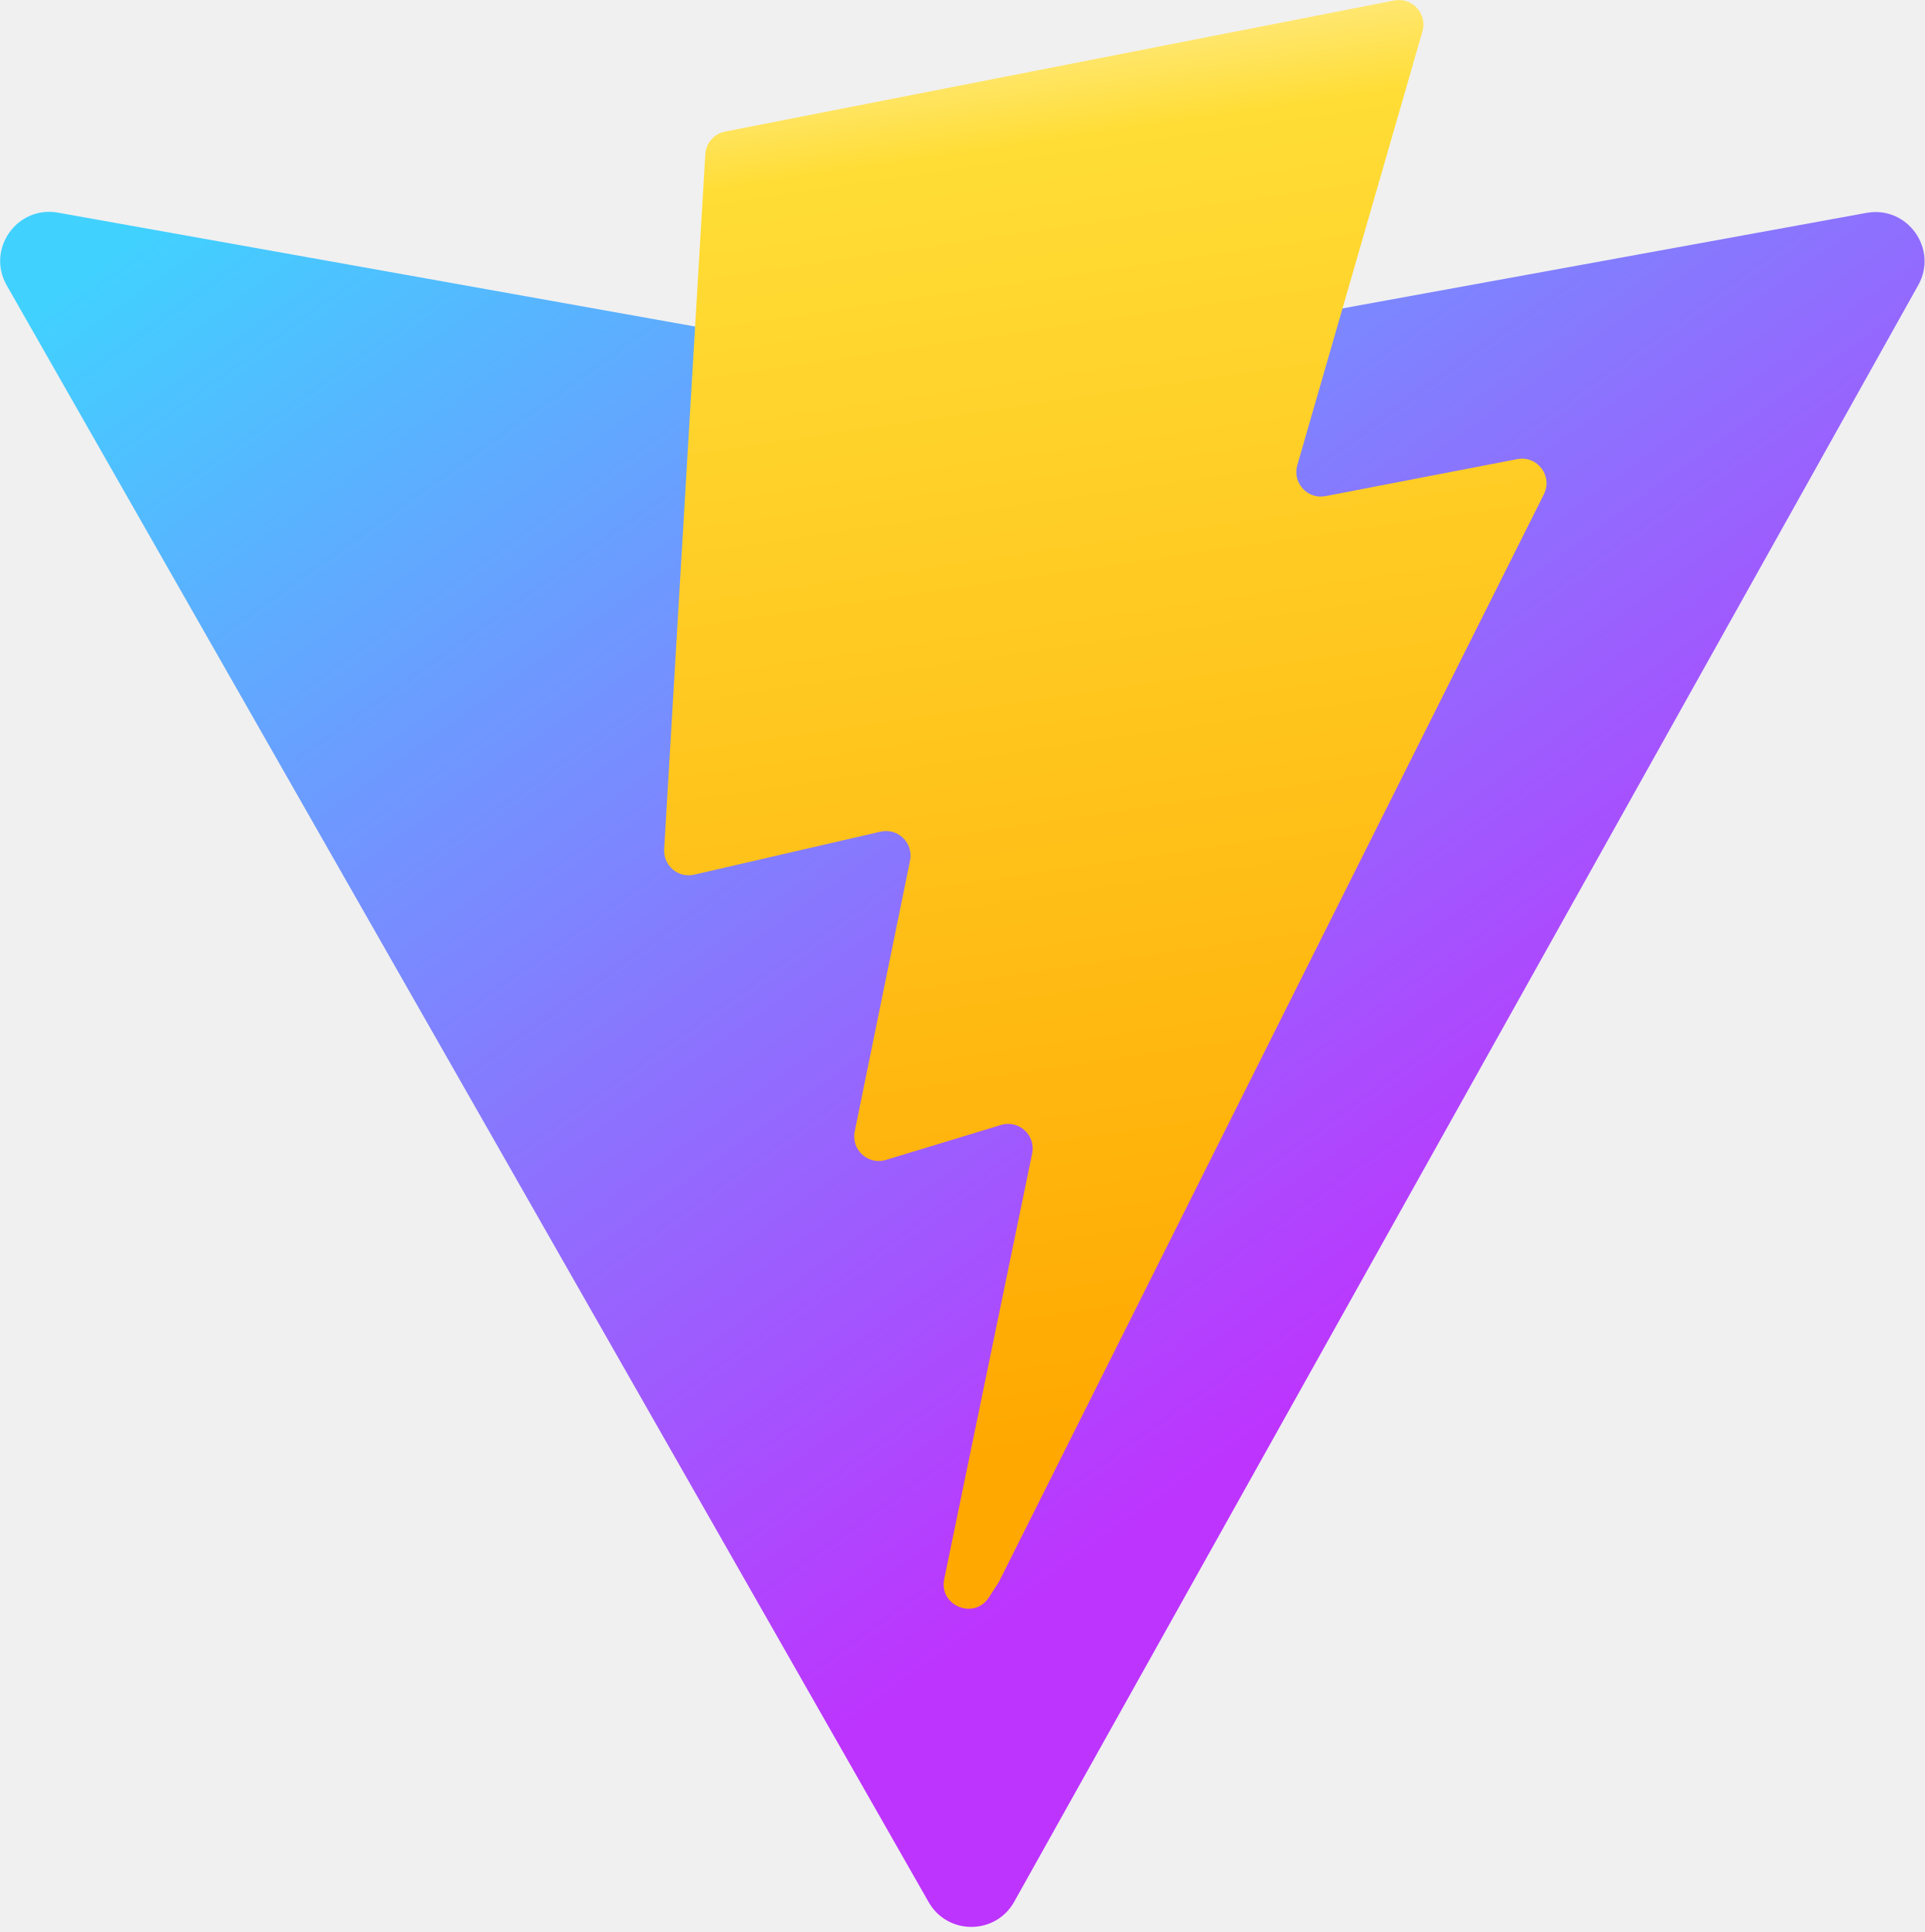
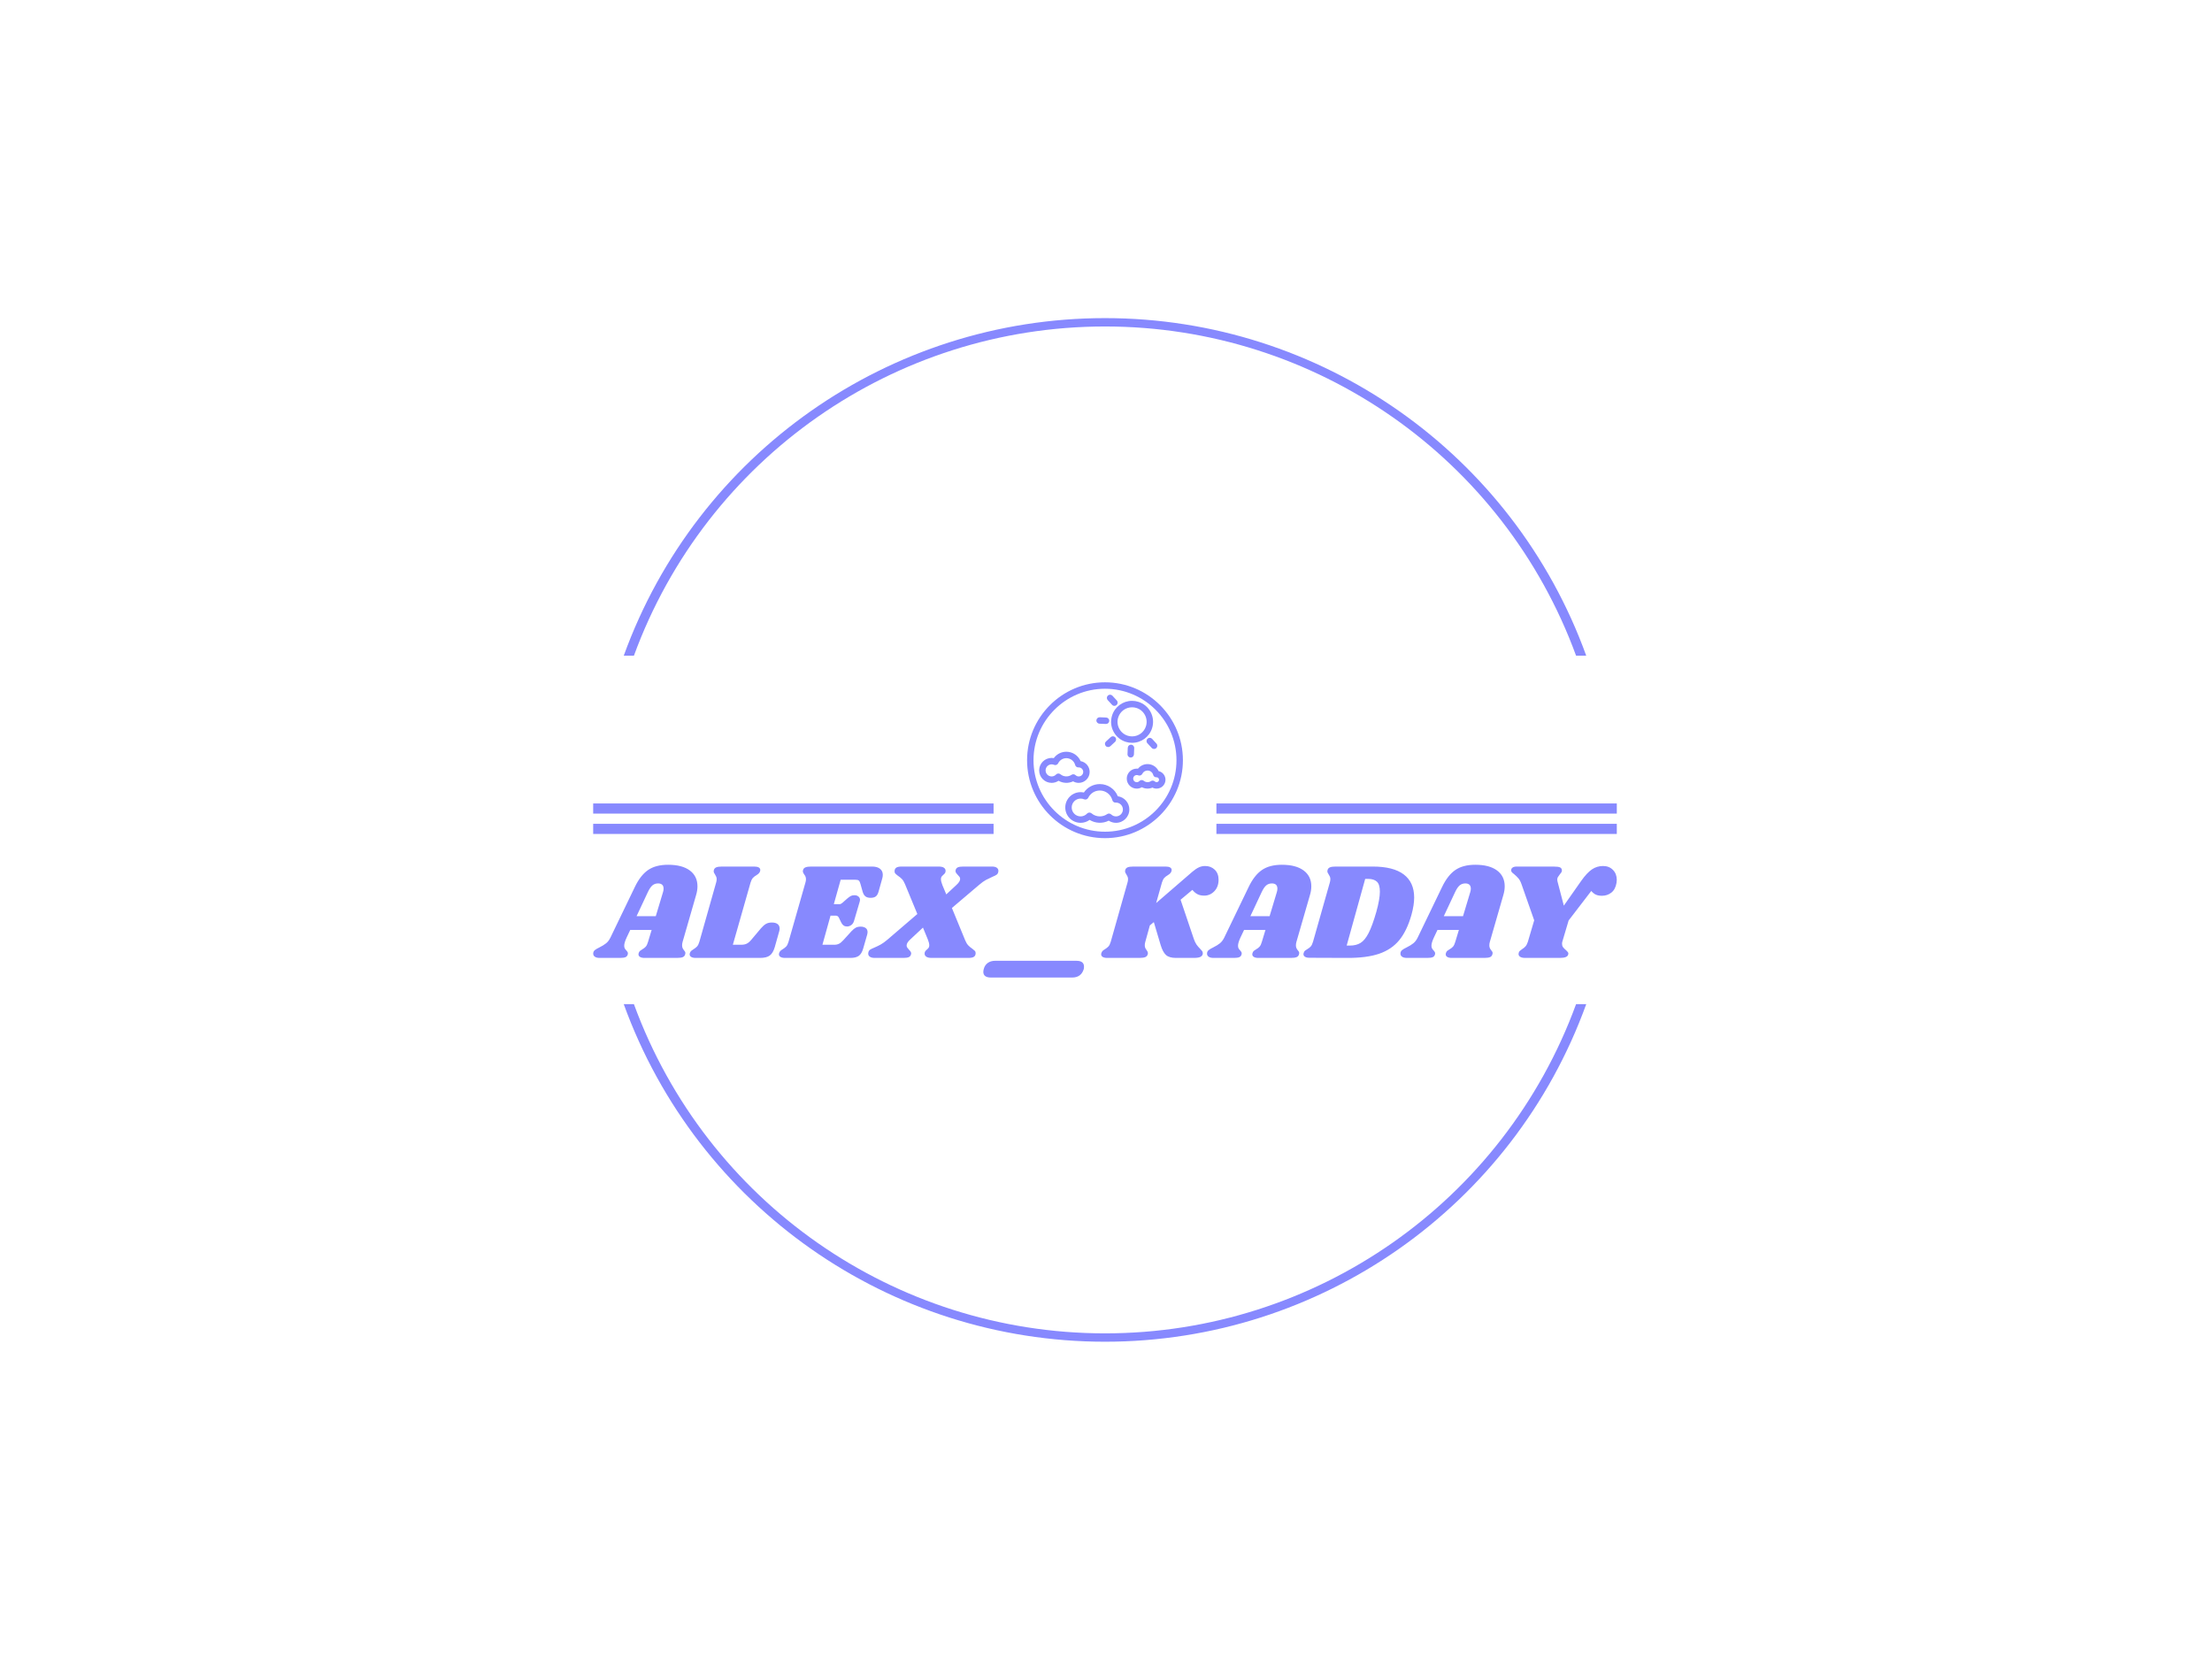
- <svg xmlns="http://www.w3.org/2000/svg" aria-hidden="true" role="img" class="iconify iconify--logos" width="31.88" height="32" preserveAspectRatio="xMidYMid meet" viewBox="0 0 256 257">
-   <defs>
-     <linearGradient id="IconifyId1813088fe1fbc01fb466" x1="-.828%" x2="57.636%" y1="7.652%" y2="78.411%">
-       <stop offset="0%" stop-color="#41D1FF" />
-       <stop offset="100%" stop-color="#BD34FE" />
-     </linearGradient>
-     <linearGradient id="IconifyId1813088fe1fbc01fb467" x1="43.376%" x2="50.316%" y1="2.242%" y2="89.03%">
-       <stop offset="0%" stop-color="#FFEA83" />
-       <stop offset="8.333%" stop-color="#FFDD35" />
-       <stop offset="100%" stop-color="#FFA800" />
-     </linearGradient>
-   </defs>
-   <path fill="url(#IconifyId1813088fe1fbc01fb466)" d="M255.153 37.938L134.897 252.976c-2.483 4.44-8.862 4.466-11.382.048L.875 37.958c-2.746-4.814 1.371-10.646 6.827-9.67l120.385 21.517a6.537 6.537 0 0 0 2.322-.004l117.867-21.483c5.438-.991 9.574 4.796 6.877 9.62Z" />
-   <path fill="url(#IconifyId1813088fe1fbc01fb467)" d="M185.432.063L96.44 17.501a3.268 3.268 0 0 0-2.634 3.014l-5.474 92.456a3.268 3.268 0 0 0 3.997 3.378l24.777-5.718c2.318-.535 4.413 1.507 3.936 3.838l-7.361 36.047c-.495 2.426 1.782 4.5 4.151 3.78l15.304-4.649c2.372-.72 4.652 1.36 4.15 3.788l-11.698 56.621c-.732 3.542 3.979 5.473 5.943 2.437l1.313-2.028l72.516-144.72c1.215-2.423-.88-5.186-3.54-4.672l-25.505 4.922c-2.396.462-4.435-1.77-3.759-4.114l16.646-57.705c.677-2.35-1.37-4.583-3.769-4.113Z" />
+ <svg xmlns="http://www.w3.org/2000/svg" version="1.1" width="2000" height="1500" viewBox="0 0 2000 1500">
+   <rect width="2000" height="1500" fill="#ffffff" />
+   <g transform="matrix(0.75,0,0,0.75,249.0909,282.7536)">
+     <svg viewBox="0 0 396 247" data-background-color="#ffffff" preserveAspectRatio="xMidYMid meet" height="1247" width="2000">
+       <g id="tight-bounds" transform="matrix(1,0,0,1,0.24,-0.1)">
+         <svg viewBox="0 0 395.52 247.2" height="247.2" width="395.52">
+           <g>
+             <svg />
+           </g>
+           <g>
+             <svg viewBox="0 0 395.52 247.2" height="247.2" width="395.52">
+               <g transform="matrix(1,0,0,1,75.54432,88.35271)">
+                 <svg viewBox="0 0 244.431 70.495" height="70.495" width="244.431">
+                   <g>
+                     <svg viewBox="0 0 244.431 70.495" height="70.495" width="244.431">
+                       <g transform="matrix(1,0,0,1,0,43.56848)">
+                         <svg viewBox="0 0 244.431 26.926" height="26.926" width="244.431">
+                           <g id="textblocktransform">
+                             <svg viewBox="0 0 244.431 26.926" height="26.926" width="244.431" id="textblock">
+                               <g>
+                                 <svg viewBox="0 0 244.431 26.926" height="26.926" width="244.431">
+                                   <g transform="matrix(1,0,0,1,0,0)">
+                                     <svg width="244.431" viewBox="-2.05 -33.95 373.08 41.1" height="26.926" data-palette-color="#8789fe">
+                                       <path d="M35.45-22.9L30.55-5.9Q30.35-5.25 30.35-4.6L30.35-4.6Q30.35-4.05 30.5-3.68 30.65-3.3 30.83-3.08 31-2.85 31.05-2.75L31.05-2.75Q31.55-2.25 31.55-1.75L31.55-1.75Q31.55-1.65 31.45-1.25L31.45-1.25Q31.25-0.55 30.58-0.28 29.9 0 28.5 0L28.5 0 16.65 0Q15.6 0 15.03-0.35 14.45-0.7 14.45-1.3L14.45-1.3Q14.45-1.6 14.6-1.95L14.6-1.95Q14.75-2.35 15.03-2.58 15.3-2.8 15.8-3.1L15.8-3.1Q16.6-3.55 17.1-4.1 17.6-4.65 17.95-5.9L17.95-5.9 19.25-10.2 11.45-10.2 10.1-7.35Q9.25-5.5 9.25-4.45L9.25-4.45Q9.25-3.85 9.45-3.48 9.65-3.1 10.05-2.7L10.05-2.7Q10.4-2.3 10.53-2.02 10.65-1.75 10.55-1.3L10.55-1.3Q10.35-0.55 9.73-0.28 9.1 0 7.75 0L7.75 0 0.3 0Q-0.85 0-1.45-0.43-2.05-0.85-2.05-1.55L-2.05-1.55Q-2.05-2.35-1.48-2.83-0.9-3.3 0.25-3.85L0.25-3.85Q1.75-4.6 2.65-5.33 3.55-6.05 4.2-7.35L4.2-7.35 13.1-25.8Q15.15-30.1 17.93-32.02 20.7-33.95 25.25-33.95L25.25-33.95Q30.35-33.95 33.15-31.88 35.95-29.8 35.95-26.1L35.95-26.1Q35.95-24.55 35.45-22.9L35.45-22.9ZM13.75-15.2L20.75-15.2 23.4-24Q23.6-24.6 23.6-25.25L23.6-25.25Q23.6-26.2 23.08-26.68 22.55-27.15 21.6-27.15L21.6-27.15Q20.4-27.15 19.55-26.45 18.7-25.75 17.85-23.95L17.85-23.95 13.75-15.2ZM63.05-12.9Q64.45-12.9 65.17-12.33 65.9-11.75 65.9-10.7L65.9-10.7Q65.9-10.25 65.75-9.7L65.75-9.7 64.1-3.85Q63.45-1.7 62.27-0.85 61.1 0 58.8 0L58.8 0 35.3 0Q34.25 0 33.67-0.35 33.1-0.7 33.1-1.3L33.1-1.3Q33.1-1.6 33.25-1.95L33.25-1.95Q33.4-2.35 33.75-2.63 34.1-2.9 34.5-3.15L34.5-3.15Q35.3-3.65 35.8-4.17 36.3-4.7 36.65-5.9L36.65-5.9 42.75-27.45Q42.95-28.1 42.95-28.7L42.95-28.7Q42.95-29.25 42.77-29.63 42.6-30 42.3-30.5L42.3-30.5Q41.85-31.15 41.85-31.55L41.85-31.55Q41.85-31.7 41.95-32.1L41.95-32.1Q42.15-32.75 42.82-33.02 43.5-33.3 44.9-33.3L44.9-33.3 56.65-33.3Q57.7-33.3 58.27-32.98 58.85-32.65 58.85-32.05L58.85-32.05Q58.85-31.8 58.7-31.4L58.7-31.4Q58.55-31.05 58.27-30.78 58-30.5 57.77-30.38 57.55-30.25 57.45-30.15L57.45-30.15Q56.65-29.7 56.15-29.15 55.65-28.6 55.3-27.45L55.3-27.45 48.85-4.8 51.95-4.8Q53.1-4.8 53.92-5.2 54.75-5.6 55.65-6.7L55.65-6.7 59.1-10.8Q60.05-11.9 60.92-12.4 61.8-12.9 63.05-12.9L63.05-12.9ZM99.59-33.3Q101.45-33.3 102.47-32.5 103.5-31.7 103.5-30.3L103.5-30.3Q103.5-29.6 103.3-28.95L103.3-28.95 102-24.3Q101.65-22.95 100.97-22.43 100.3-21.9 99.05-21.9L99.05-21.9Q97.85-21.9 97.17-22.43 96.5-22.95 96.15-24.15L96.15-24.15 95.35-27Q95.1-27.9 94.75-28.2 94.4-28.5 93.4-28.5L93.4-28.5 88.15-28.5 85.65-19.6 87.85-19.6Q88.2-19.6 88.8-20.1L88.8-20.1 90.5-21.6Q91.25-22.25 91.8-22.55 92.35-22.85 93.15-22.85L93.15-22.85Q94.05-22.85 94.62-22.38 95.2-21.9 95.2-21.15L95.2-21.15Q95.2-20.95 95.1-20.55L95.1-20.55 93.05-13.6Q92.75-12.5 92.02-11.98 91.3-11.45 90.45-11.45L90.45-11.45Q89.05-11.45 88.35-12.9L88.35-12.9 87.5-14.65Q87.15-15.4 86.4-15.4L86.4-15.4 84.45-15.4 81.5-4.8 85.9-4.8Q86.85-4.8 87.57-5.18 88.3-5.55 89.15-6.5L89.15-6.5 92.15-9.8Q92.95-10.65 93.67-11.03 94.4-11.4 95.45-11.4L95.45-11.4Q96.55-11.4 97.25-10.9 97.95-10.4 97.95-9.4L97.95-9.4Q97.95-9 97.8-8.45L97.8-8.45 96.35-3.4Q95.8-1.5 94.75-0.75 93.7 0 91.7 0L91.7 0 67.85 0Q66.8 0 66.22-0.35 65.65-0.7 65.65-1.3L65.65-1.3Q65.65-1.6 65.8-1.95L65.8-1.95Q66-2.5 66.45-2.8 66.9-3.1 67-3.15L67-3.15Q67.8-3.65 68.3-4.17 68.8-4.7 69.15-5.9L69.15-5.9 75.3-27.45Q75.5-28.1 75.5-28.65L75.5-28.65Q75.5-29.25 75.32-29.65 75.15-30.05 74.8-30.5L74.8-30.5Q74.35-31.15 74.35-31.55L74.35-31.55Q74.35-31.7 74.45-32.1L74.45-32.1Q74.65-32.75 75.35-33.02 76.05-33.3 77.4-33.3L77.4-33.3 99.59-33.3ZM143.29-33.3Q144.44-33.3 145.04-32.88 145.64-32.45 145.64-31.75L145.64-31.75Q145.64-31.45 145.59-31.3L145.59-31.3Q145.44-30.65 144.99-30.33 144.54-30 143.54-29.6L143.54-29.6Q142.19-29 141.12-28.43 140.04-27.85 138.64-26.65L138.64-26.65 128.69-18.2 133.54-6.4Q134.04-5.2 134.67-4.55 135.29-3.9 136.19-3.3L136.19-3.3Q136.84-2.8 137.09-2.53 137.34-2.25 137.34-1.75L137.34-1.75Q137.34-0.85 136.74-0.43 136.14 0 134.74 0L134.74 0 121.29 0Q119.99 0 119.37-0.43 118.74-0.85 118.74-1.55L118.74-1.55Q118.74-1.85 118.79-2L118.79-2Q118.89-2.35 119.14-2.63 119.39-2.9 119.64-3.1L119.64-3.1Q120.04-3.45 120.24-3.75 120.44-4.05 120.44-4.6L120.44-4.6Q120.44-5.45 119.89-6.8L119.89-6.8 118.14-11.05 113.59-6.8Q112.19-5.55 112.19-4.55L112.19-4.55Q112.19-4.1 112.39-3.8 112.59-3.5 113.04-3L113.04-3Q113.49-2.55 113.72-2.15 113.94-1.75 113.79-1.3L113.79-1.3Q113.59-0.55 112.97-0.28 112.34 0 110.99 0L110.99 0 100.54 0Q99.39 0 98.79-0.43 98.19-0.85 98.19-1.55L98.19-1.55Q98.19-1.85 98.24-2L98.24-2Q98.39-2.65 98.84-2.98 99.29-3.3 100.29-3.7L100.29-3.7Q101.69-4.3 102.77-4.9 103.84-5.5 105.19-6.65L105.19-6.65 116.09-16 111.59-26.9Q111.09-28.1 110.47-28.75 109.84-29.4 108.94-30L108.94-30Q108.29-30.5 108.04-30.78 107.79-31.05 107.79-31.55L107.79-31.55Q107.79-32.45 108.39-32.88 108.99-33.3 110.39-33.3L110.39-33.3 123.84-33.3Q125.14-33.3 125.77-32.88 126.39-32.45 126.39-31.75L126.39-31.75Q126.39-31.45 126.34-31.3L126.34-31.3Q126.24-30.95 125.99-30.68 125.74-30.4 125.49-30.2L125.49-30.2Q125.09-29.85 124.89-29.55 124.69-29.25 124.69-28.7L124.69-28.7Q124.69-27.9 125.24-26.5L125.24-26.5 126.64-23.15 130.24-26.5Q131.69-27.8 131.69-28.75L131.69-28.75Q131.69-29.2 131.47-29.53 131.24-29.85 130.79-30.3L130.79-30.3Q130.69-30.4 130.42-30.73 130.14-31.05 130.04-31.38 129.94-31.7 130.04-32L130.04-32Q130.24-32.75 130.87-33.02 131.49-33.3 132.84-33.3L132.84-33.3 143.29-33.3ZM140.29 4.1Q140.64 2.65 141.74 1.85 142.84 1.05 144.44 1.05L144.44 1.05 174.09 1.05Q176.84 1.05 176.84 3.2L176.84 3.2Q176.84 3.75 176.74 4.1L176.74 4.1Q175.79 7.15 172.54 7.15L172.54 7.15 142.89 7.15Q141.54 7.15 140.84 6.63 140.14 6.1 140.14 5.1L140.14 5.1Q140.14 4.65 140.29 4.1L140.29 4.1ZM220.99-33.5Q223.09-33.5 224.49-32.15 225.89-30.8 225.89-28.5L225.89-28.5Q225.89-25.9 224.34-24.3 222.79-22.7 220.64-22.7L220.64-22.7Q219.24-22.7 218.24-23.2 217.24-23.7 216.34-24.8L216.34-24.8 212.04-21.2 216.89-6.85Q217.34-5.6 217.86-4.85 218.39-4.1 219.14-3.35L219.14-3.35Q219.69-2.8 219.91-2.48 220.14-2.15 220.14-1.7L220.14-1.7Q220.14-0.9 219.41-0.45 218.69 0 216.89 0L216.89 0 210.34 0Q207.89 0 206.71-1.07 205.54-2.15 204.79-4.65L204.79-4.65 202.29-13.05 200.84-11.85 199.19-5.9Q198.99-5.25 198.99-4.65L198.99-4.65Q198.99-4.05 199.16-3.65 199.34-3.25 199.69-2.8L199.69-2.8Q200.14-2.15 200.14-1.75L200.14-1.75Q200.14-1.65 200.04-1.25L200.04-1.25Q199.84-0.55 199.14-0.28 198.44 0 197.04 0L197.04 0 185.29 0Q184.24 0 183.66-0.35 183.09-0.7 183.09-1.3L183.09-1.3Q183.09-1.6 183.24-1.95L183.24-1.95Q183.44-2.5 183.89-2.8 184.34-3.1 184.44-3.15L184.44-3.15Q185.24-3.65 185.74-4.17 186.24-4.7 186.59-5.9L186.59-5.9 192.69-27.45Q192.89-28.1 192.89-28.7L192.89-28.7Q192.89-29.25 192.71-29.63 192.54-30 192.24-30.5L192.24-30.5Q191.79-31.15 191.79-31.55L191.79-31.55Q191.79-31.7 191.89-32.1L191.89-32.1Q192.09-32.75 192.76-33.02 193.44-33.3 194.84-33.3L194.84-33.3 206.59-33.3Q207.64-33.3 208.21-32.98 208.79-32.65 208.79-32.05L208.79-32.05Q208.79-31.8 208.64-31.4L208.64-31.4Q208.49-31.05 208.21-30.78 207.94-30.5 207.71-30.38 207.49-30.25 207.39-30.15L207.39-30.15Q206.59-29.7 206.09-29.15 205.59-28.6 205.24-27.45L205.24-27.45 203.14-20 216.39-31.45Q217.69-32.55 218.74-33.02 219.79-33.5 220.99-33.5L220.99-33.5ZM259.19-22.9L254.28-5.9Q254.08-5.25 254.08-4.6L254.08-4.6Q254.08-4.05 254.23-3.68 254.38-3.3 254.56-3.08 254.73-2.85 254.78-2.75L254.78-2.75Q255.28-2.25 255.28-1.75L255.28-1.75Q255.28-1.65 255.19-1.25L255.19-1.25Q254.98-0.55 254.31-0.28 253.63 0 252.23 0L252.23 0 240.38 0Q239.33 0 238.76-0.35 238.18-0.7 238.18-1.3L238.18-1.3Q238.18-1.6 238.33-1.95L238.33-1.95Q238.48-2.35 238.76-2.58 239.03-2.8 239.53-3.1L239.53-3.1Q240.33-3.55 240.83-4.1 241.33-4.65 241.68-5.9L241.68-5.9 242.98-10.2 235.18-10.2 233.83-7.35Q232.98-5.5 232.98-4.45L232.98-4.45Q232.98-3.85 233.18-3.48 233.38-3.1 233.78-2.7L233.78-2.7Q234.13-2.3 234.26-2.02 234.38-1.75 234.28-1.3L234.28-1.3Q234.08-0.55 233.46-0.28 232.83 0 231.48 0L231.48 0 224.03 0Q222.88 0 222.28-0.43 221.68-0.85 221.68-1.55L221.68-1.55Q221.68-2.35 222.26-2.83 222.83-3.3 223.98-3.85L223.98-3.85Q225.48-4.6 226.38-5.33 227.28-6.05 227.93-7.35L227.93-7.35 236.83-25.8Q238.88-30.1 241.66-32.02 244.44-33.95 248.98-33.95L248.98-33.95Q254.08-33.95 256.88-31.88 259.69-29.8 259.69-26.1L259.69-26.1Q259.69-24.55 259.19-22.9L259.19-22.9ZM237.48-15.2L244.48-15.2 247.13-24Q247.33-24.6 247.33-25.25L247.33-25.25Q247.33-26.2 246.81-26.68 246.28-27.15 245.33-27.15L245.33-27.15Q244.13-27.15 243.28-26.45 242.43-25.75 241.58-23.95L241.58-23.95 237.48-15.2ZM282.08-33.3Q289.58-33.3 293.38-30.43 297.18-27.55 297.18-22L297.18-22Q297.18-19.25 296.18-15.65L296.18-15.65Q294.53-9.85 291.73-6.45 288.93-3.05 284.36-1.5 279.78 0.05 272.63 0L272.63 0 259.03-0.05Q257.98-0.05 257.41-0.4 256.83-0.75 256.83-1.35L256.83-1.35Q256.83-1.65 256.98-2L256.98-2Q257.13-2.45 257.41-2.65 257.68-2.85 258.23-3.2L258.23-3.2Q259.03-3.65 259.51-4.2 259.98-4.75 260.33-5.95L260.33-5.95 266.43-27.45Q266.63-28.1 266.63-28.7L266.63-28.7Q266.63-29.25 266.46-29.63 266.28-30 265.98-30.5L265.98-30.5Q265.53-31.15 265.53-31.55L265.53-31.55Q265.53-31.7 265.63-32.1L265.63-32.1Q265.83-32.75 266.51-33.02 267.18-33.3 268.58-33.3L268.58-33.3 282.08-33.3ZM283.38-16.75Q284.68-21.45 284.68-24.15L284.68-24.15Q284.68-26.8 283.58-27.8 282.48-28.8 280.43-28.8L280.43-28.8 279.33-28.8 272.58-4.5 273.78-4.5Q276.08-4.5 277.66-5.48 279.23-6.45 280.58-9.08 281.93-11.7 283.38-16.75L283.38-16.75ZM329.68-22.9L324.78-5.9Q324.58-5.25 324.58-4.6L324.58-4.6Q324.58-4.05 324.73-3.68 324.88-3.3 325.06-3.08 325.23-2.85 325.28-2.75L325.28-2.75Q325.78-2.25 325.78-1.75L325.78-1.75Q325.78-1.65 325.68-1.25L325.68-1.25Q325.48-0.55 324.81-0.28 324.13 0 322.73 0L322.73 0 310.88 0Q309.83 0 309.25-0.35 308.68-0.7 308.68-1.3L308.68-1.3Q308.68-1.6 308.83-1.95L308.83-1.95Q308.98-2.35 309.25-2.58 309.53-2.8 310.03-3.1L310.03-3.1Q310.83-3.55 311.33-4.1 311.83-4.65 312.18-5.9L312.18-5.9 313.48-10.2 305.68-10.2 304.33-7.35Q303.48-5.5 303.48-4.45L303.48-4.45Q303.48-3.85 303.68-3.48 303.88-3.1 304.28-2.7L304.28-2.7Q304.63-2.3 304.75-2.02 304.88-1.75 304.78-1.3L304.78-1.3Q304.58-0.55 303.96-0.28 303.33 0 301.98 0L301.98 0 294.53 0Q293.38 0 292.78-0.43 292.18-0.85 292.18-1.55L292.18-1.55Q292.18-2.35 292.75-2.83 293.33-3.3 294.48-3.85L294.48-3.85Q295.98-4.6 296.88-5.33 297.78-6.05 298.43-7.35L298.43-7.35 307.33-25.8Q309.38-30.1 312.16-32.02 314.93-33.95 319.48-33.95L319.48-33.95Q324.58-33.95 327.38-31.88 330.18-29.8 330.18-26.1L330.18-26.1Q330.18-24.55 329.68-22.9L329.68-22.9ZM307.98-15.2L314.98-15.2 317.63-24Q317.83-24.6 317.83-25.25L317.83-25.25Q317.83-26.2 317.31-26.68 316.78-27.15 315.83-27.15L315.83-27.15Q314.63-27.15 313.78-26.45 312.93-25.75 312.08-23.95L312.08-23.95 307.98-15.2ZM366.03-33.5Q368.23-33.5 369.63-32.08 371.03-30.65 371.03-28.45L371.03-28.45Q371.03-28.15 370.93-27.35L370.93-27.35Q370.53-24.95 369.05-23.8 367.58-22.65 365.63-22.65L365.63-22.65Q364.33-22.65 363.43-23.05 362.53-23.45 361.73-24.4L361.73-24.4 353.48-13.65 351.18-5.9Q351.08-5.6 351.08-5.1L351.08-5.1Q351.08-4.4 351.43-3.93 351.78-3.45 352.43-2.9L352.43-2.9Q352.98-2.4 353.23-2.05 353.48-1.7 353.33-1.25L353.33-1.25Q353.13-0.55 352.35-0.28 351.58 0 350.23 0L350.23 0 337.63 0Q336.33 0 335.7-0.48 335.08-0.95 335.28-1.8L335.28-1.8Q335.38-2.25 335.65-2.53 335.93-2.8 336.53-3.2L336.53-3.2Q337.28-3.65 337.78-4.23 338.28-4.8 338.63-5.9L338.63-5.9 340.93-13.7 336.33-26.8Q335.83-28.25 335.15-29.03 334.48-29.8 333.58-30.55L333.58-30.55Q333.03-30.95 332.78-31.25 332.53-31.55 332.53-31.95L332.53-31.95Q332.53-32.55 333.05-32.93 333.58-33.3 334.58-33.3L334.58-33.3 347.93-33.3Q349.68-33.3 350.33-33 350.98-32.7 351.03-31.95L351.03-31.95Q351.03-31.5 350.83-31.18 350.63-30.85 350.23-30.4L350.23-30.4Q349.78-29.8 349.55-29.43 349.33-29.05 349.33-28.5L349.33-28.5Q349.33-28.35 349.43-27.85L349.43-27.85 351.73-19.05 358.08-28.1Q360.13-31 361.95-32.25 363.78-33.5 366.03-33.5L366.03-33.5Z" opacity="1" transform="matrix(1,0,0,1,0,0)" fill="#8789fe" class="wordmark-text-0" data-fill-palette-color="primary" id="text-0" />
+                                     </svg>
+                                   </g>
+                                 </svg>
+                               </g>
+                             </svg>
+                           </g>
+                         </svg>
+                       </g>
+                       <g transform="matrix(1,0,0,1,95.60974,0)">
+                         <svg viewBox="0 0 53.212 37.212" height="37.212" width="53.212">
+                           <g>
+                             <svg version="1.1" x="8" y="0" viewBox="31.5 31.5 737 737" enable-background="new 0 0 800 800" xml:space="preserve" height="37.212" width="37.212" class="icon-icon-0" data-fill-palette-color="accent" id="icon-0">
+                               <g fill="#8789fe" data-fill-palette-color="accent">
+                                 <path fill="#8789fe" d="M399.996 31.5C196.808 31.5 31.5 196.811 31.5 400c0 203.188 165.308 368.5 368.496 368.5 203.2 0 368.504-165.312 368.504-368.5C768.5 196.811 603.196 31.5 399.996 31.5zM399.996 738.056C213.598 738.056 61.94 586.405 61.94 400c0-186.406 151.658-338.056 338.056-338.056 186.417 0 338.06 151.65 338.06 338.056C738.056 586.405 586.413 738.056 399.996 738.056z" data-fill-palette-color="accent" />
+                                 <path fill="#8789fe" d="M249.164 499.799c7.946 4.75 17.036 7.284 26.476 7.284 28.579 0 51.829-23.249 51.829-51.828 0-25.465-18.463-46.692-42.708-51.019-11.484-26.616-37.848-44.403-67.519-44.403-23.859 0-45.622 11.268-59.335 30.087-3.36-0.587-6.771-0.884-10.235-0.884-32.541 0-59.016 26.475-59.016 59.023s26.476 59.023 59.016 59.023c11.654 0 23.056-3.53 32.689-9.938C201.059 509.157 227.69 510.16 249.164 499.799zM168.474 467.593c-5.493 5.835-12.881 9.046-20.804 9.046-15.757 0-28.571-12.821-28.571-28.579 0-15.757 12.814-28.578 28.571-28.578 3.88 0 7.656 0.765 11.223 2.289 7.448 3.166 16.055-0.037 19.623-7.299 7.329-14.925 22.172-24.194 38.725-24.194 19.623 0 36.785 13.29 41.728 32.31 1.828 7.023 8.339 11.744 15.608 11.372 0.067-0.008 0.989-0.074 1.063-0.082 11.788 0 21.384 9.589 21.384 21.377s-9.596 21.384-21.384 21.384c-5.538 0-10.792-2.126-14.798-5.998-2.929-2.817-6.734-4.259-10.569-4.259-3.003 0-6.006 0.884-8.622 2.676-15.602 10.718-37.773 9.618-52.252-2.646C183.221 461.186 174.026 461.691 168.474 467.593z" data-fill-palette-color="accent" />
+                                 <path fill="#8789fe" d="M460.651 570.402c-13.736-34.436-47.228-57.633-85.02-57.633-30.69 0-58.6 14.991-75.539 39.861-5.047-1.093-10.22-1.65-15.467-1.65-39.988 0-72.529 32.533-72.529 72.521 0 39.996 32.541 72.536 72.529 72.536 15.564 0 30.303-4.854 42.604-13.877 26.862 16.761 62.42 18.188 90.431 3.664 10.168 6.646 22.045 10.213 34.384 10.213 34.8 0 63.104-28.312 63.104-63.111C515.147 601.048 491.393 574.609 460.651 570.402zM452.044 665.594c-8.458 0-16.501-3.256-22.64-9.165-2.929-2.81-6.734-4.251-10.555-4.251-3.003 0-6.006 0.885-8.622 2.676-10.224 7.023-22.183 10.74-34.596 10.74-14.427 0-28.438-5.144-39.446-14.494-6.176-5.247-15.378-4.727-20.93 1.175-8.087 8.592-18.961 13.319-30.63 13.319-23.205 0-42.084-18.879-42.084-42.092 0-23.197 18.879-42.076 42.084-42.076 5.723 0 11.275 1.129 16.5 3.359 7.433 3.159 16.069-0.022 19.637-7.284 10.391-21.146 31.418-34.287 54.869-34.287 27.813 0 52.137 18.827 59.139 45.793 1.828 7.046 8.354 11.937 15.668 11.364 0.06 0 1.546-0.104 1.605-0.111 18.017 0 32.659 14.657 32.659 32.667S470.061 665.594 452.044 665.594z" data-fill-palette-color="accent" />
+                                 <path fill="#8789fe" d="M653.575 451.293c-9.47-19.904-29.687-33.061-52.342-33.061-17.972 0-34.413 8.102-45.28 21.748-1.888-0.23-3.79-0.342-5.708-0.342-26.104 0-47.332 21.235-47.332 47.332 0 26.096 21.229 47.323 47.332 47.323 8.503 0 16.843-2.341 24.082-6.63 15.326 8.035 34.354 8.675 50.126 1.792 5.977 3.158 12.666 4.838 19.593 4.838 23.19 0 42.055-18.864 42.055-42.054C686.101 472.335 672.187 455.619 653.575 451.293zM644.046 503.85c-3.003 0-5.856-1.159-8.042-3.255-2.929-2.817-6.734-4.259-10.569-4.259-2.988 0-6.006 0.884-8.607 2.676-9.959 6.845-24.126 6.146-33.388-1.688-6.169-5.232-15.371-4.713-20.915 1.189-3.241 3.441-7.597 5.336-12.279 5.336-9.32 0-16.887-7.573-16.887-16.879 0-9.313 7.566-16.888 16.887-16.888 2.289 0 4.52 0.453 6.585 1.338 7.448 3.196 16.1 0 19.668-7.276 4.682-9.544 14.151-15.468 24.735-15.468 12.532 0 23.487 8.488 26.654 20.641 1.799 6.883 7.997 11.691 15.222 11.38 0.119-0.008 0.803-0.045 0.937-0.053 6.393 0 11.61 5.203 11.61 11.596C655.656 498.64 650.438 503.85 644.046 503.85z" data-fill-palette-color="accent" />
+                                 <path fill="#8789fe" d="M433.388 188.754c-7.938 25.301-5.53 52.17 6.764 75.666 12.279 23.487 32.972 40.791 58.272 48.714 9.663 3.025 19.638 4.557 29.687 4.557l0 0c43.601 0 81.656-27.97 94.693-69.608 7.923-25.293 5.529-52.163-6.764-75.658-12.294-23.487-32.987-40.791-58.288-48.699-9.662-3.033-19.652-4.563-29.701-4.563C484.466 119.162 446.425 147.131 433.388 188.754zM462.435 197.859c9.038-28.861 35.41-48.253 65.616-48.253 6.957 0 13.885 1.063 20.604 3.174 17.541 5.485 31.887 17.474 40.404 33.759 8.519 16.285 10.184 34.912 4.697 52.445-9.038 28.869-35.424 48.269-65.646 48.261-6.957 0-13.884-1.063-20.589-3.159-17.526-5.5-31.886-17.497-40.404-33.782C458.6 234.02 456.935 215.4 462.435 197.859z" data-fill-palette-color="accent" />
+                                 <path fill="#8789fe" d="M433.433 137.996c3.003 3.263 7.091 4.92 11.208 4.92 3.687 0 7.373-1.331 10.302-4.014 6.185-5.693 6.586-15.326 0.893-21.51l-20.604-22.417c-5.679-6.184-15.312-6.578-21.511-0.907-6.184 5.694-6.585 15.327-0.906 21.511L433.433 137.996z" data-fill-palette-color="accent" />
+                                 <path fill="#8789fe" d="M373.863 227.219l30.418 1.271c0.223 0.008 0.431 0.015 0.654 0.015 8.116 0 14.851-6.407 15.192-14.59 0.356-8.399-6.169-15.49-14.568-15.839l-30.426-1.271c-8.362-0.275-15.497 6.177-15.839 14.576C358.938 219.778 365.464 226.869 373.863 227.219z" data-fill-palette-color="accent" />
+                                 <path fill="#8789fe" d="M427.055 290.687l-22.417 20.611c-6.188 5.686-6.589 15.318-0.896 21.502 3.007 3.263 7.095 4.92 11.213 4.92 3.687 0 7.373-1.33 10.301-4.021l22.402-20.611c6.199-5.686 6.601-15.319 0.907-21.503S433.254 284.993 427.055 290.687z" data-fill-palette-color="accent" />
+                                 <path fill="#8789fe" d="M507.745 340.969l-1.264 30.422c-0.357 8.399 6.169 15.49 14.568 15.839 0.223 0.007 0.431 0.015 0.639 0.015 8.116 0 14.865-6.407 15.208-14.59l1.263-30.422c0.343-8.399-6.184-15.49-14.583-15.839C515.118 326.17 508.087 332.578 507.745 340.969z" data-fill-palette-color="accent" />
+                                 <path fill="#8789fe" d="M601.249 297.963c-6.185 5.693-6.586 15.319-0.893 21.51l20.618 22.41c2.988 3.263 7.091 4.913 11.194 4.913 3.687 0 7.388-1.331 10.302-4.021 6.198-5.694 6.6-15.319 0.906-21.511l-20.618-22.41C617.065 292.671 607.447 292.277 601.249 297.963z" data-fill-palette-color="accent" />
+                               </g>
+                             </svg>
+                           </g>
+                         </svg>
+                       </g>
+                       <g>
+                         <rect width="95.61" height="2.428" y="33.784" x="148.822" fill="#8789fe" data-fill-palette-color="accent" />
+                         <rect width="95.61" height="2.428" y="33.784" x="0" fill="#8789fe" data-fill-palette-color="accent" />
+                         <rect width="95.61" height="2.428" y="28.927" x="148.822" fill="#8789fe" data-fill-palette-color="accent" />
+                         <rect width="95.61" height="2.428" y="28.927" x="0" fill="#8789fe" data-fill-palette-color="accent" />
+                       </g>
+                     </svg>
+                   </g>
+                 </svg>
+               </g>
+               <g>
+                 <path d="M82.844 81.996A122.216 122.216 0 0 1 312.676 81.996L310.248 81.996A119.787 119.787 0 0 0 85.272 81.996L82.844 81.996M82.844 165.204A122.216 122.216 0 0 0 312.676 165.204L310.248 165.204A119.787 119.787 0 0 1 85.272 165.204L82.844 165.204" fill="#8789fe" stroke="transparent" data-fill-palette-color="tertiary" />
+               </g>
+             </svg>
+           </g>
+           <defs />
+         </svg>
+         <rect width="395.52" height="247.2" fill="none" stroke="none" visibility="hidden" />
+       </g>
+     </svg>
+   </g>
</svg>
